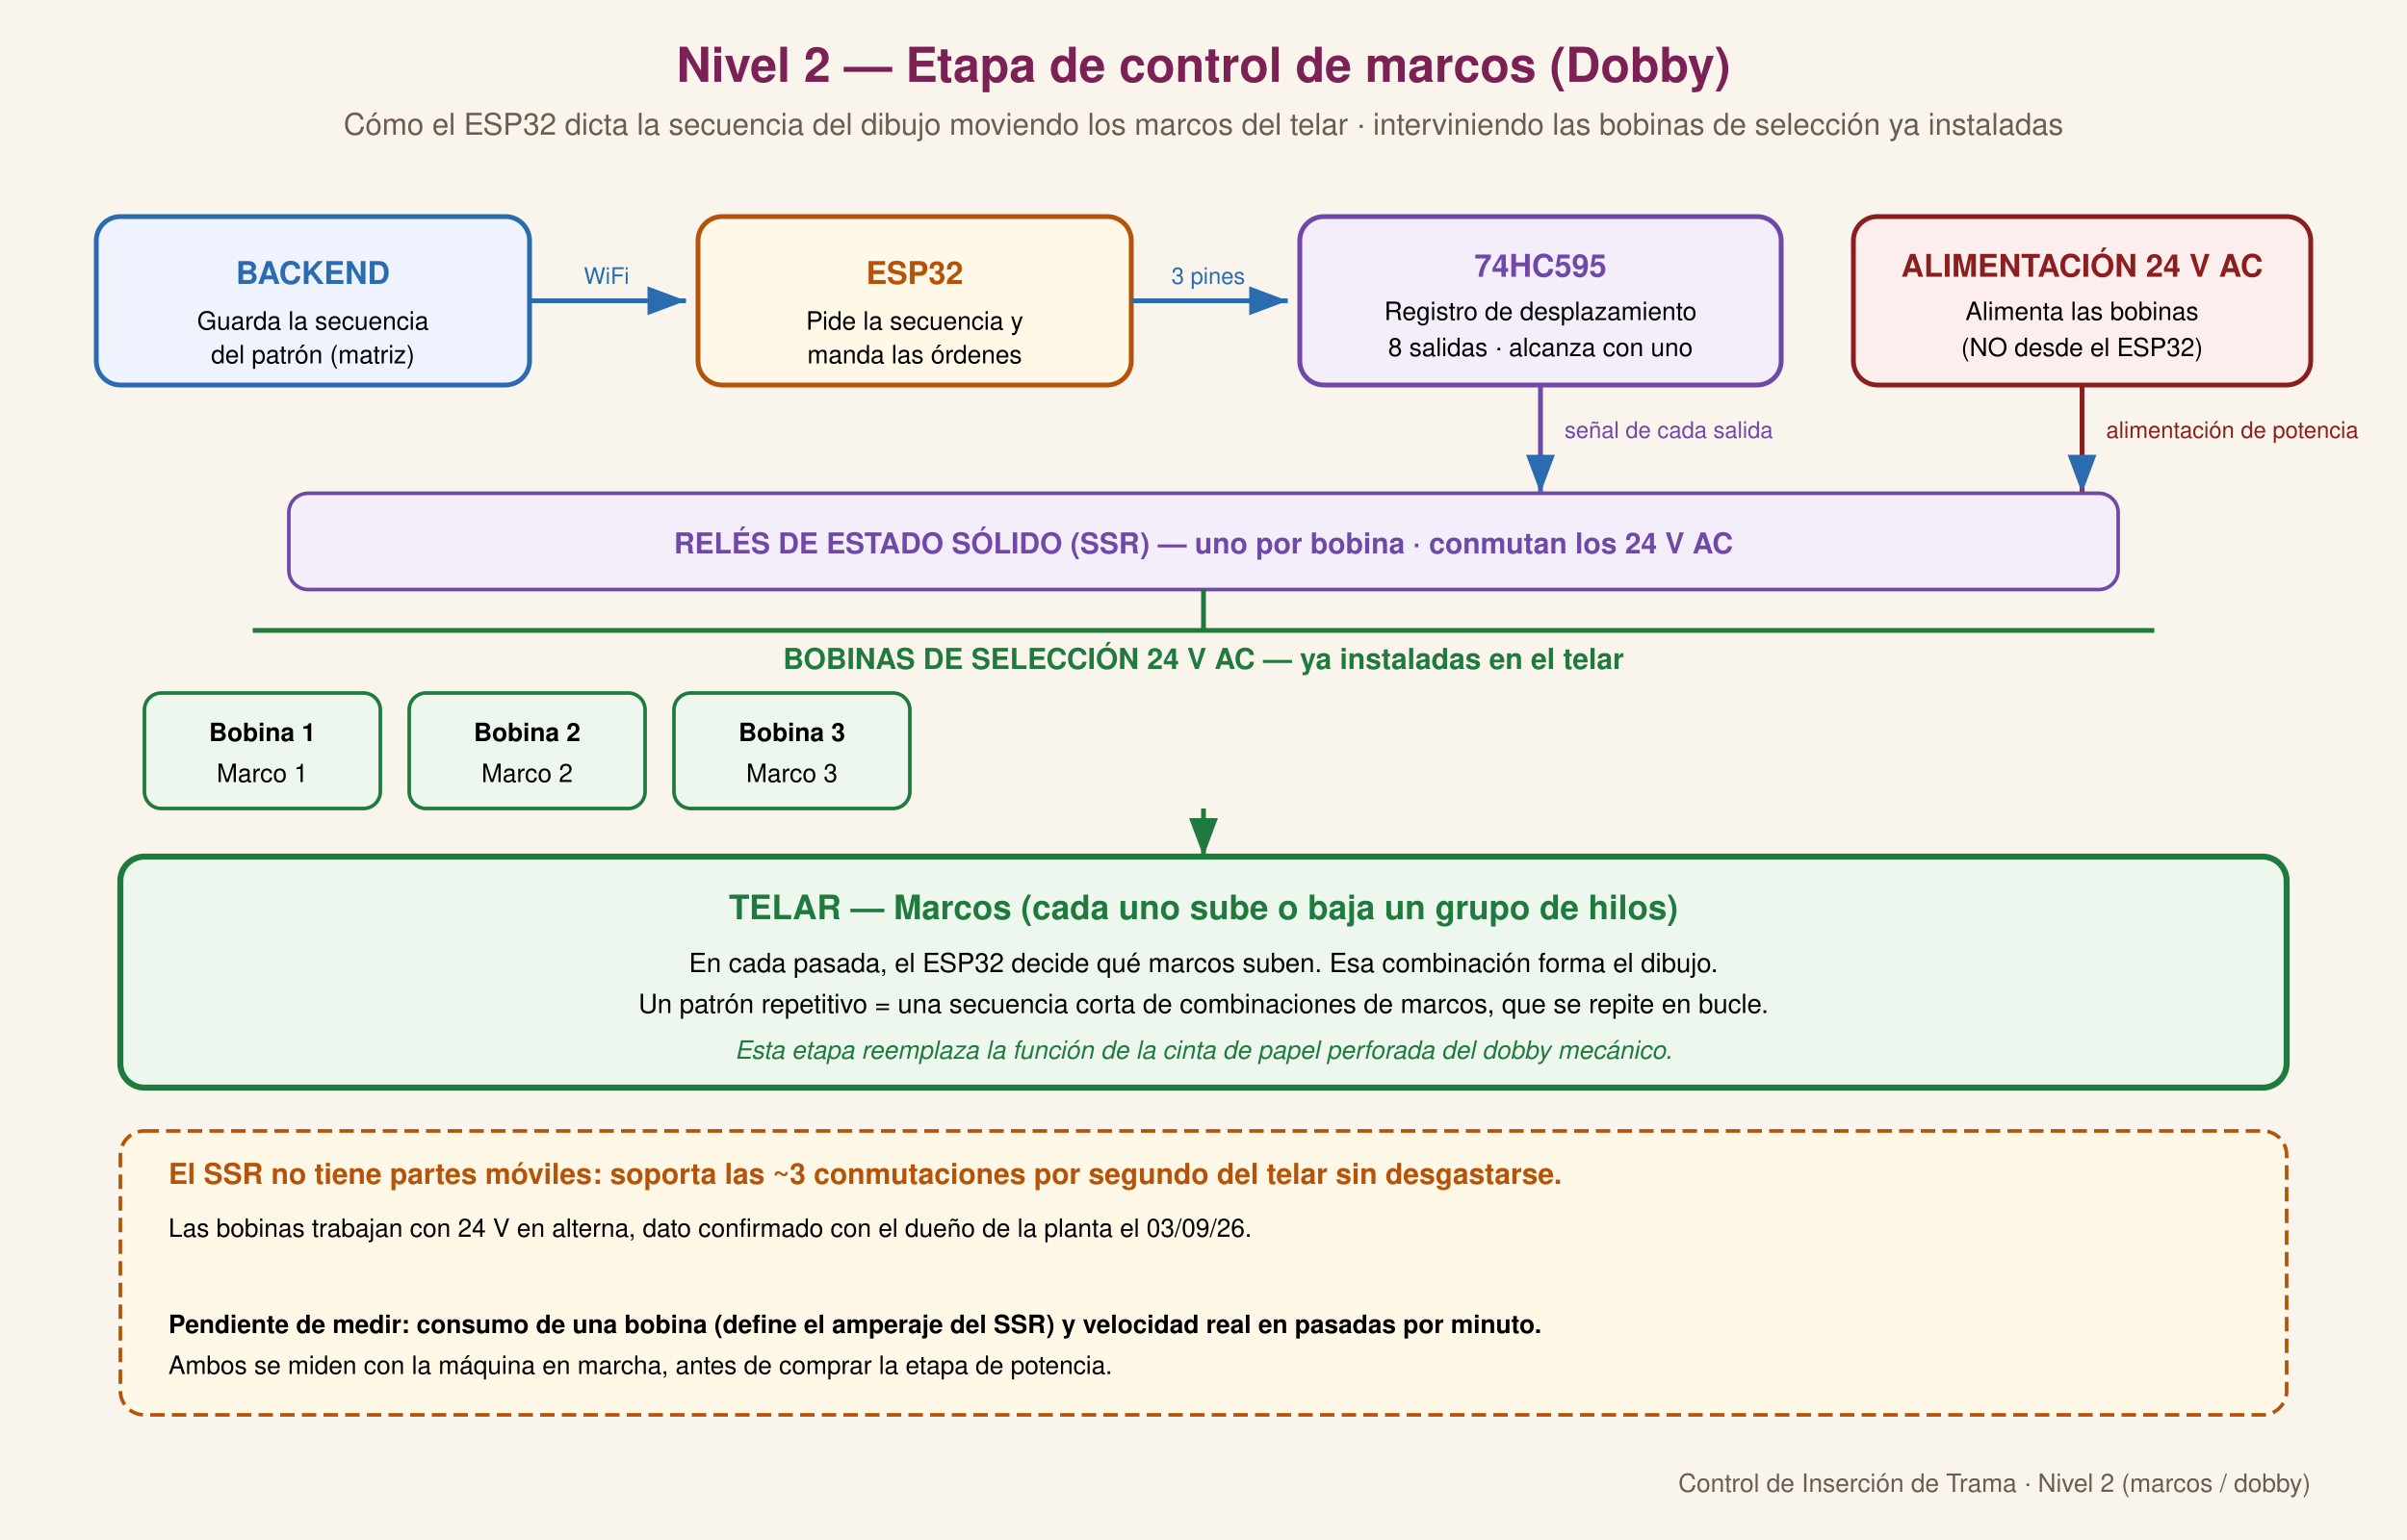
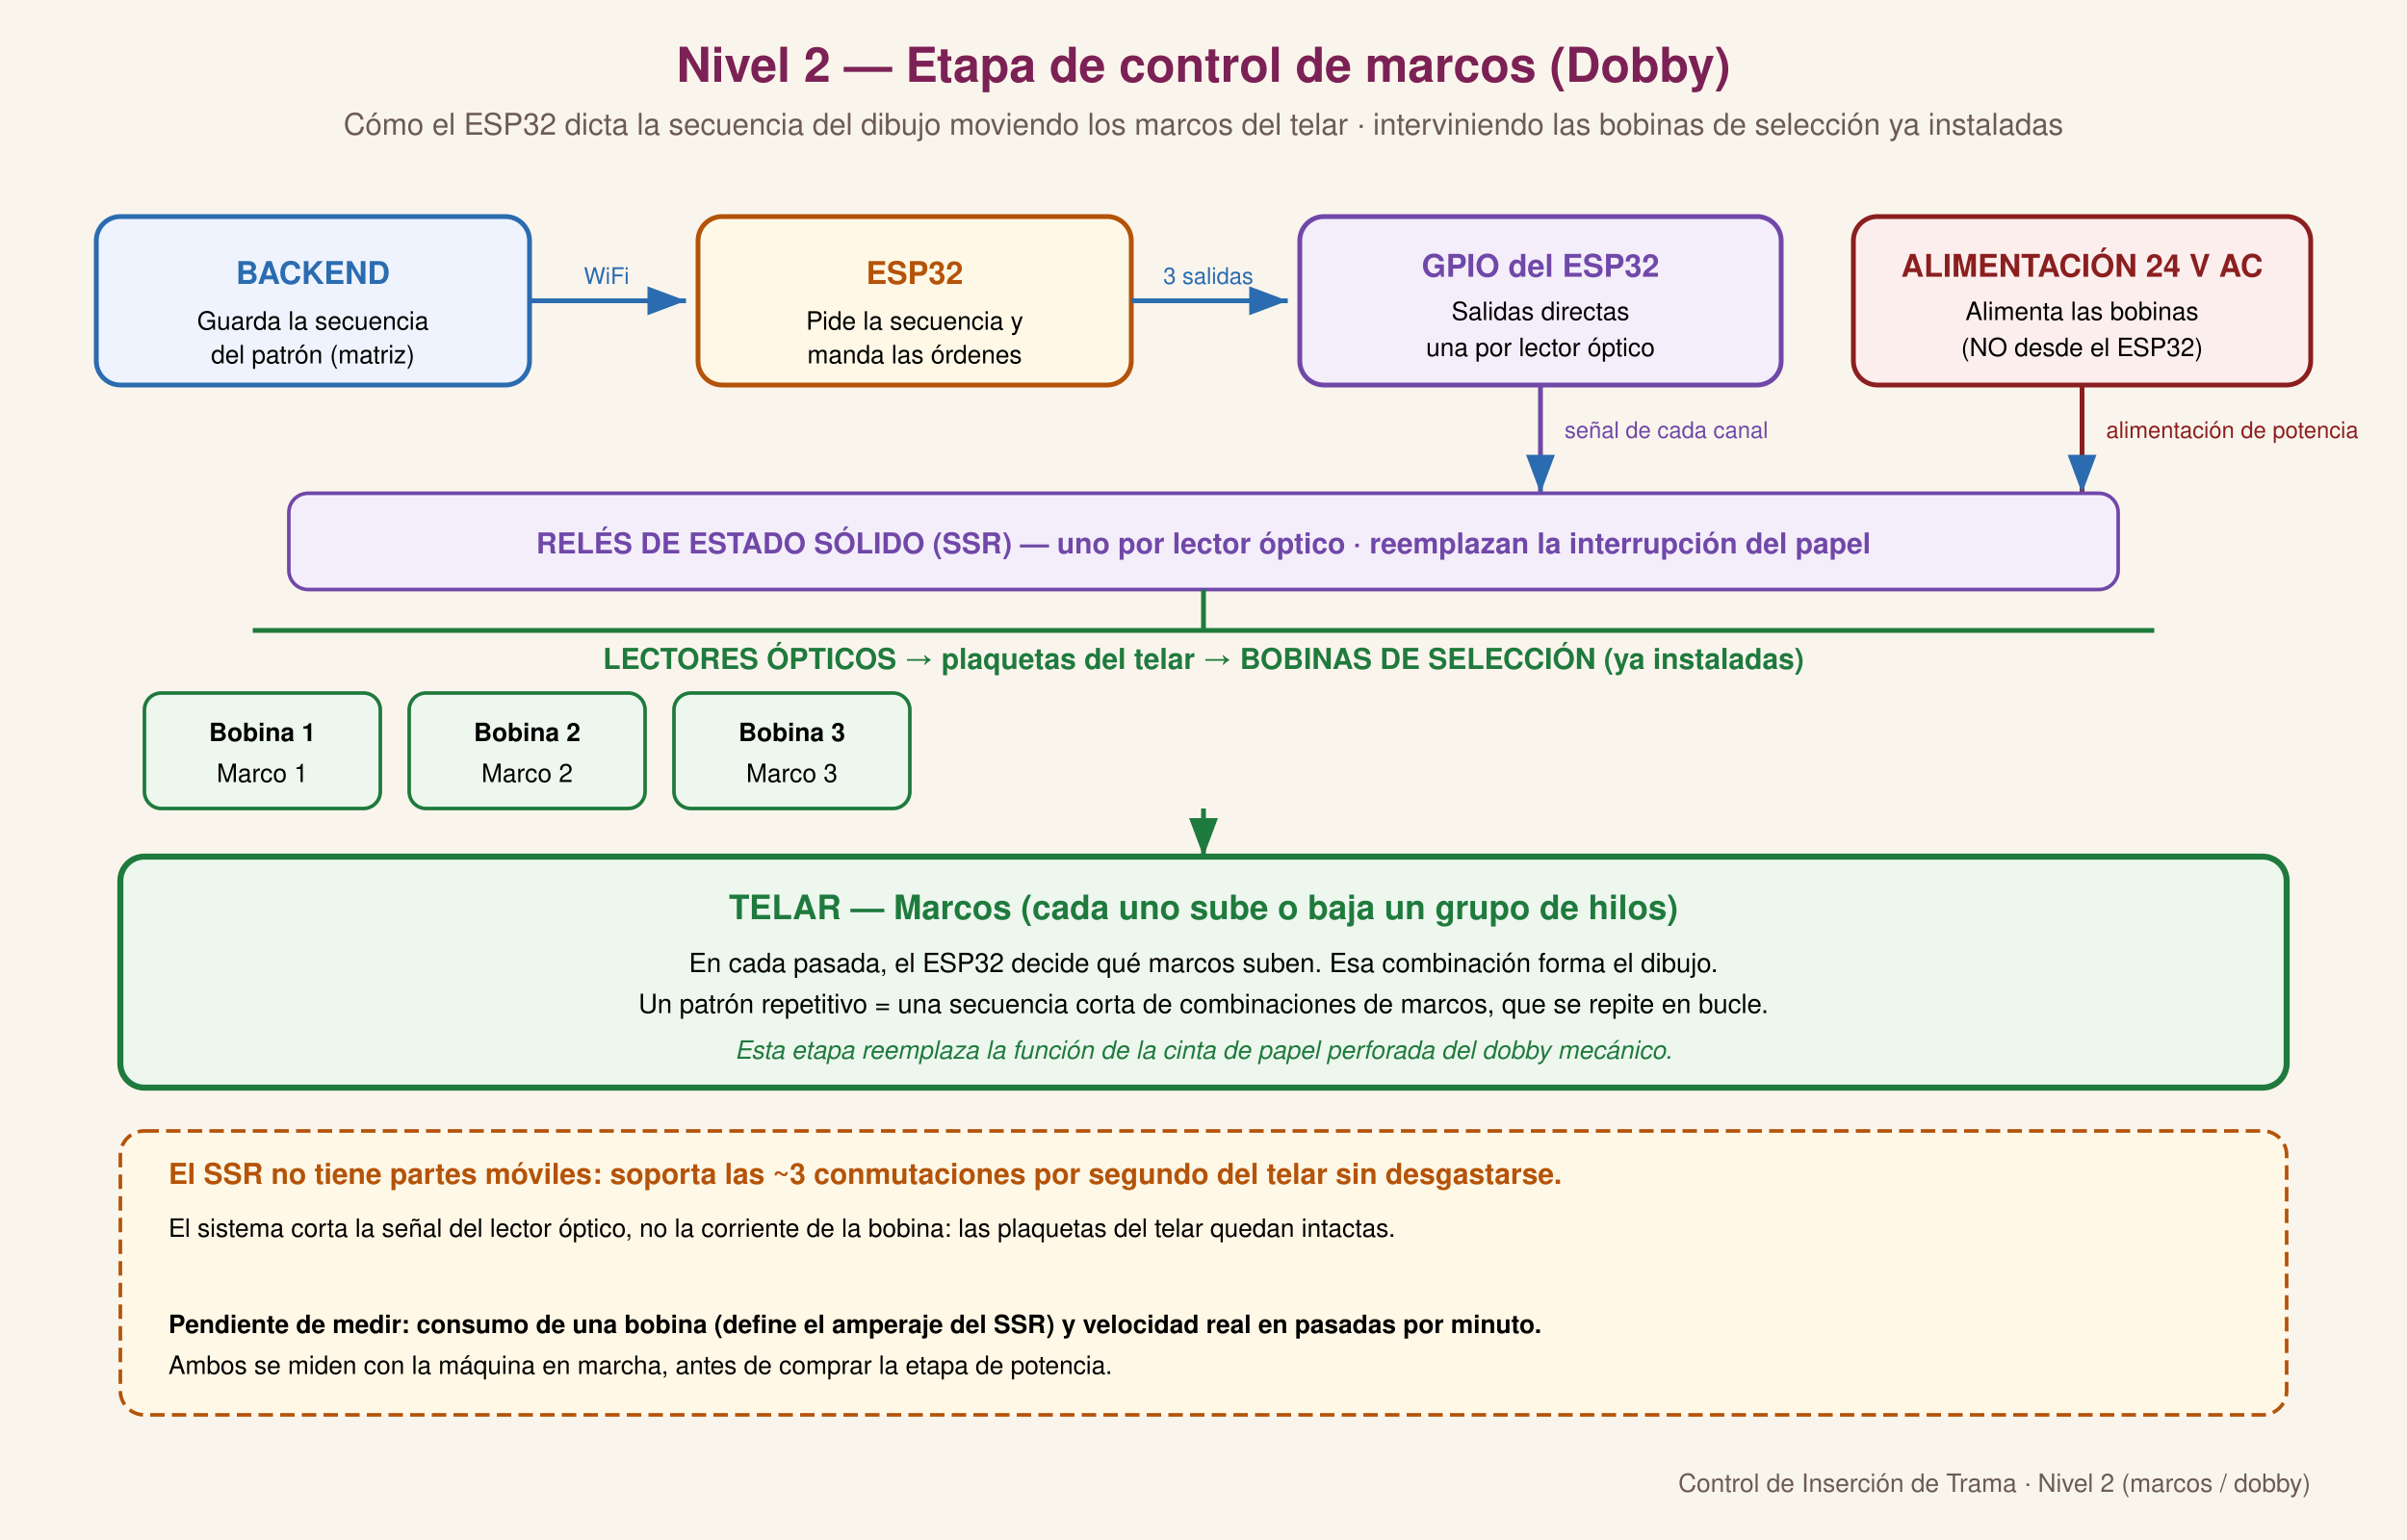
<svg xmlns="http://www.w3.org/2000/svg" viewBox="0 0 1000 640" font-family="Helvetica, Arial, sans-serif">
  <defs>
    <marker id="fl" markerWidth="10" markerHeight="10" refX="8" refY="3" orient="auto">
      <path d="M0,0 L8,3 L0,6 Z" fill="#2B6CB0" />
    </marker>
    <marker id="flg" markerWidth="10" markerHeight="10" refX="8" refY="3" orient="auto">
      <path d="M0,0 L8,3 L0,6 Z" fill="#1f7a3d" />
    </marker>
  </defs>
  <rect width="1000" height="640" fill="#faf5ec" />
  <text x="500" y="34" text-anchor="middle" font-size="20" font-weight="bold" fill="#7c2155">Nivel 2 — Etapa de control de marcos (Dobby)</text>
  <text x="500" y="56" text-anchor="middle" font-size="12.5" fill="#6b5b53">Cómo el ESP32 dicta la secuencia del dibujo moviendo los marcos del telar · interviniendo las bobinas de selección ya instaladas</text>
  <rect x="40" y="90" width="180" height="70" rx="10" fill="#eef3fd" stroke="#2B6CB0" stroke-width="2" />
  <text x="130" y="118" text-anchor="middle" font-size="13" font-weight="bold" fill="#2B6CB0">BACKEND</text>
  <text x="130" y="137" text-anchor="middle" font-size="10.5">Guarda la secuencia</text>
  <text x="130" y="151" text-anchor="middle" font-size="10.5">del patrón (matriz)</text>
  <line x1="220" y1="125" x2="285" y2="125" stroke="#2B6CB0" stroke-width="2" marker-end="url(#fl)" />
  <text x="252" y="118" text-anchor="middle" font-size="9.5" fill="#2B6CB0">WiFi</text>
  <rect x="290" y="90" width="180" height="70" rx="10" fill="#fff8e6" stroke="#b45309" stroke-width="2" />
  <text x="380" y="118" text-anchor="middle" font-size="13" font-weight="bold" fill="#b45309">ESP32</text>
  <text x="380" y="137" text-anchor="middle" font-size="10.5">Pide la secuencia y</text>
  <text x="380" y="151" text-anchor="middle" font-size="10.5">manda las órdenes</text>
  <line x1="470" y1="125" x2="535" y2="125" stroke="#2B6CB0" stroke-width="2" marker-end="url(#fl)" />
-   <text x="502" y="118" text-anchor="middle" font-size="9.5" fill="#2B6CB0">3 pines</text>
+   <text x="502" y="118" text-anchor="middle" font-size="9.5" fill="#2B6CB0">3 salidas</text>
  <rect x="540" y="90" width="200" height="70" rx="10" fill="#f4eefb" stroke="#7048a8" stroke-width="2" />
-   <text x="640" y="115" text-anchor="middle" font-size="13" font-weight="bold" fill="#7048a8">74HC595</text>
-   <text x="640" y="133" text-anchor="middle" font-size="10.5">Registro de desplazamiento</text>
-   <text x="640" y="148" text-anchor="middle" font-size="10.5">8 salidas · alcanza con uno</text>
+   <text x="640" y="115" text-anchor="middle" font-size="13" font-weight="bold" fill="#7048a8">GPIO del ESP32</text>
+   <text x="640" y="133" text-anchor="middle" font-size="10.5">Salidas directas</text>
+   <text x="640" y="148" text-anchor="middle" font-size="10.5">una por lector óptico</text>
  <rect x="770" y="90" width="190" height="70" rx="10" fill="#fdeeee" stroke="#8b1f1f" stroke-width="2" />
  <text x="865" y="115" text-anchor="middle" font-size="13" font-weight="bold" fill="#8b1f1f">ALIMENTACIÓN 24 V AC</text>
  <text x="865" y="133" text-anchor="middle" font-size="10.5">Alimenta las bobinas</text>
  <text x="865" y="148" text-anchor="middle" font-size="10.5">(NO desde el ESP32)</text>
  <line x1="865" y1="160" x2="865" y2="205" stroke="#8b1f1f" stroke-width="2" marker-end="url(#fl)" />
  <text x="875" y="182" font-size="9.5" fill="#8b1f1f">alimentación de potencia</text>
  <rect x="120" y="205" width="760" height="40" rx="8" fill="#f4eefb" stroke="#7048a8" stroke-width="1.5" />
-   <text x="500" y="230" text-anchor="middle" font-size="12" font-weight="bold" fill="#7048a8">RELÉS DE ESTADO SÓLIDO (SSR) — uno por bobina · conmutan los 24 V AC</text>
+   <text x="500" y="230" text-anchor="middle" font-size="12" font-weight="bold" fill="#7048a8">RELÉS DE ESTADO SÓLIDO (SSR) — uno por lector óptico · reemplazan la interrupción del papel</text>
  <line x1="640" y1="160" x2="640" y2="205" stroke="#7048a8" stroke-width="2" marker-end="url(#fl)" />
-   <text x="650" y="182" font-size="9.5" fill="#7048a8">señal de cada salida</text>
+   <text x="650" y="182" font-size="9.5" fill="#7048a8">señal de cada canal</text>
  <line x1="500" y1="245" x2="500" y2="262" stroke="#1f7a3d" stroke-width="2" />
  <line x1="105" y1="262" x2="895" y2="262" stroke="#1f7a3d" stroke-width="2" />
-   <text x="500" y="278" text-anchor="middle" font-size="12" font-weight="bold" fill="#1f7a3d">BOBINAS DE SELECCIÓN 24 V AC — ya instaladas en el telar</text>
+   <text x="500" y="278" text-anchor="middle" font-size="12" font-weight="bold" fill="#1f7a3d">LECTORES ÓPTICOS → plaquetas del telar → BOBINAS DE SELECCIÓN (ya instaladas)</text>
  <g font-size="10.5">
    <rect x="60" y="288" width="98" height="48" rx="7" fill="#edf7ee" stroke="#1f7a3d" stroke-width="1.5" />
    <text x="109" y="308" text-anchor="middle" font-weight="bold">Bobina 1</text>
    <text x="109" y="325" text-anchor="middle">Marco 1</text>
    <rect x="170" y="288" width="98" height="48" rx="7" fill="#edf7ee" stroke="#1f7a3d" stroke-width="1.5" />
    <text x="219" y="308" text-anchor="middle" font-weight="bold">Bobina 2</text>
    <text x="219" y="325" text-anchor="middle">Marco 2</text>
    <rect x="280" y="288" width="98" height="48" rx="7" fill="#edf7ee" stroke="#1f7a3d" stroke-width="1.5" />
    <text x="329" y="308" text-anchor="middle" font-weight="bold">Bobina 3</text>
    <text x="329" y="325" text-anchor="middle">Marco 3</text>
  </g>
  <line x1="500" y1="336" x2="500" y2="356" stroke="#1f7a3d" stroke-width="2" marker-end="url(#flg)" />
  <rect x="50" y="356" width="900" height="96" rx="10" fill="#edf7ee" stroke="#1f7a3d" stroke-width="2.5" />
  <text x="500" y="382" text-anchor="middle" font-size="14" font-weight="bold" fill="#1f7a3d">TELAR — Marcos (cada uno sube o baja un grupo de hilos)</text>
  <text x="500" y="404" text-anchor="middle" font-size="11">En cada pasada, el ESP32 decide qué marcos suben. Esa combinación forma el dibujo.</text>
  <text x="500" y="421" text-anchor="middle" font-size="11">Un patrón repetitivo = una secuencia corta de combinaciones de marcos, que se repite en bucle.</text>
  <text x="500" y="440" text-anchor="middle" font-size="10.5" font-style="italic" fill="#1f7a3d">Esta etapa reemplaza la función de la cinta de papel perforada del dobby mecánico.</text>
  <rect x="50" y="470" width="900" height="118" rx="10" fill="#fff8e6" stroke="#b45309" stroke-width="1.5" stroke-dasharray="6 3" />
  <text x="70" y="492" font-size="12" font-weight="bold" fill="#b45309">El SSR no tiene partes móviles: soporta las ~3 conmutaciones por segundo del telar sin desgastarse.</text>
-   <text x="70" y="514" font-size="10.5">Las bobinas trabajan con 24 V en alterna, dato confirmado con el dueño de la planta el 03/09/26.</text>
+   <text x="70" y="514" font-size="10.5">El sistema corta la señal del lector óptico, no la corriente de la bobina: las plaquetas del telar quedan intactas.</text>
  <text x="70" y="554" font-size="10.5" font-weight="bold">Pendiente de medir: consumo de una bobina (define el amperaje del SSR) y velocidad real en pasadas por minuto.</text>
  <text x="70" y="571" font-size="10.5">Ambos se miden con la máquina en marcha, antes de comprar la etapa de potencia.</text>
  <text x="960" y="620" text-anchor="end" font-size="10.5" fill="#6b5b53">Control de Inserción de Trama · Nivel 2 (marcos / dobby)</text>
</svg>
